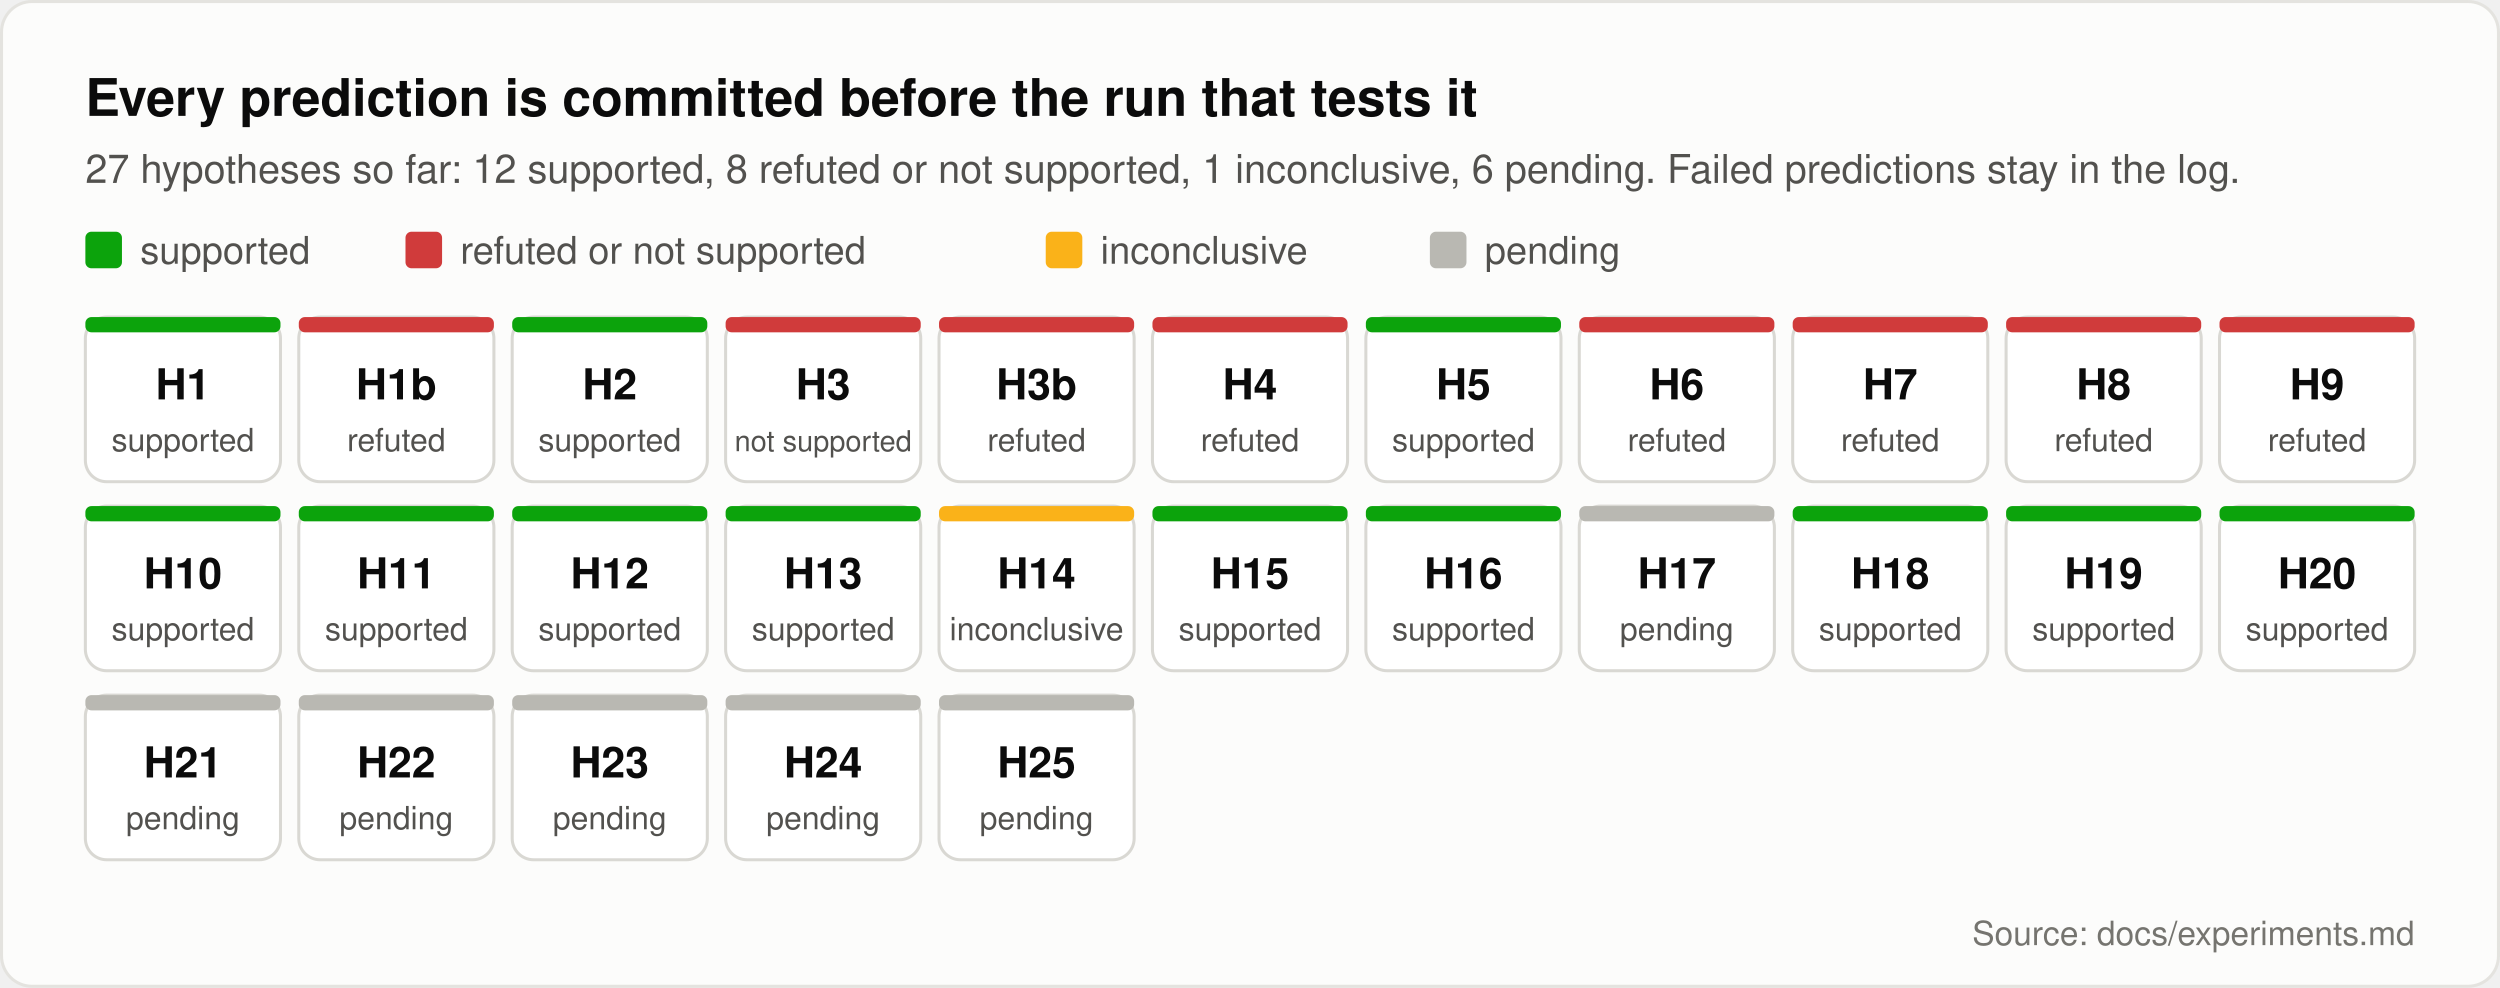
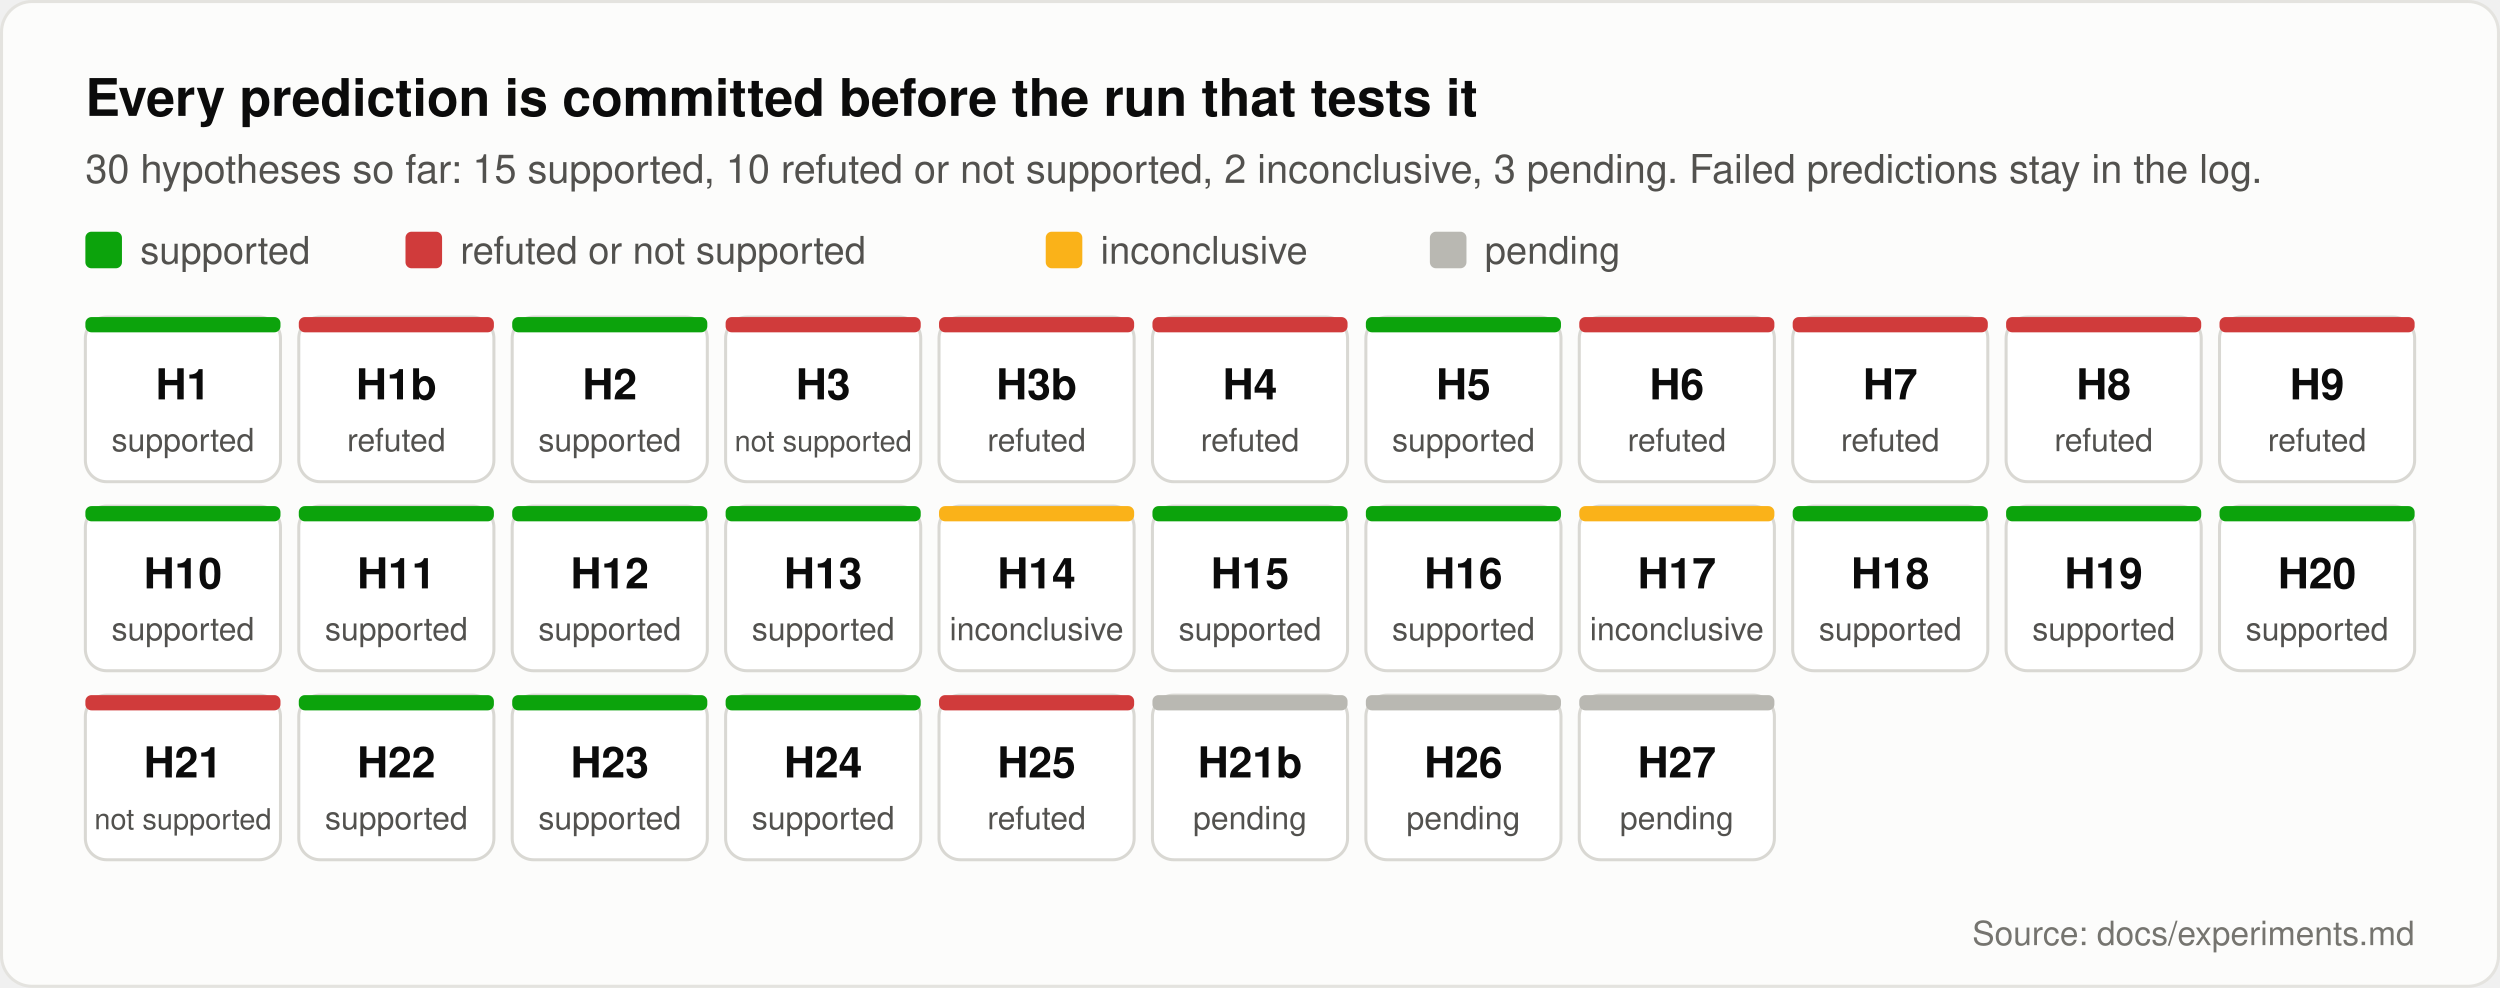
<svg xmlns="http://www.w3.org/2000/svg" width="820" height="324" viewBox="0 0 820 324" role="img" aria-labelledby="title desc">
  <style>
  .bg { fill: #fcfcfb; } .frame { fill: none; stroke: #e4e3df; }
  .t1 { fill: #0b0b0b; } .t2 { fill: #52514e; } .t3 { fill: #75746f; }
  .grid { stroke: #e4e3df; stroke-width: 1; } .axis { stroke: #b9b8b2; stroke-width: 1; }
-   .s1 { fill: #2a78d6; } .s2 { fill: #eb6834; }
+   .s1 { fill: #2a78d6; } .s2 { fill: #eb6834; } .s3 { fill: #1baf7a; }
+   .l1 { stroke: #2a78d6; } .l2 { stroke: #eb6834; } .l3 { stroke: #1baf7a; }
+   .ring { stroke: #fcfcfb; stroke-width: 2; }
  .box { fill: #f3f2ee; stroke: #d9d8d3; stroke-width: 1; }
  .hot { fill: #e6eefa; stroke: #2a78d6; stroke-width: 1.5; }
  .wire { stroke: #75746f; stroke-width: 1.5; fill: none; }
  .tip { fill: #75746f; }
  .bracket { stroke: #2a78d6; stroke-width: 1.5; fill: none; stroke-dasharray: 5 4; }
  .tile { fill: #f3f2ee; } .big { fill: #0b0b0b; } .accent { fill: #2a78d6; }
  .good { fill: #0ca30c; } .bad { fill: #d03b3b; } .warn { fill: #fab219; } .none { fill: #b9b8b2; }
  .chip { fill: #ffffff; stroke: #d9d8d3; stroke-width: 1; }
  @media (prefers-color-scheme: dark) {
    .bg { fill: #1a1a19; } .frame { stroke: #383835; }
    .t1 { fill: #f0efec; } .t2 { fill: #c3c2b7; } .t3 { fill: #9a998f; }
    .grid { stroke: #2e2e2c; } .axis { stroke: #57564f; }
-     .s1 { fill: #3987e5; } .s2 { fill: #d95926; }
+     .s1 { fill: #3987e5; } .s2 { fill: #d95926; } .s3 { fill: #199e70; }
+     .l1 { stroke: #3987e5; } .l2 { stroke: #d95926; } .l3 { stroke: #199e70; }
+     .ring { stroke: #1a1a19; }
    .box { fill: #242422; stroke: #46453f; }
    .hot { fill: #1c2a3d; stroke: #3987e5; }
    .wire { stroke: #9a998f; } .tip { fill: #9a998f; }
    .bracket { stroke: #3987e5; }
    .tile { fill: #242422; } .big { fill: #f0efec; } .accent { fill: #3987e5; }
    .none { fill: #57564f; } .chip { fill: #1f1f1e; stroke: #46453f; }
  }
</style>
  <rect class="bg" x="0.5" y="0.5" width="819" height="323" rx="10" />
  <rect class="frame" x="0.5" y="0.5" width="819" height="323" rx="10" />
  <text x="28.0" y="38.0" class="t1" font-family="ui-sans-serif, -apple-system, BlinkMacSystemFont, 'Segoe UI', Helvetica, Arial, sans-serif" font-size="17" font-weight="600" text-anchor="start">Every prediction is committed before the run that tests it</text>
-   <text x="28.0" y="60.0" class="t2" font-family="ui-sans-serif, -apple-system, BlinkMacSystemFont, 'Segoe UI', Helvetica, Arial, sans-serif" font-size="13" font-weight="400" text-anchor="start">27 hypotheses so far: 12 supported, 8 refuted or not supported, 1 inconclusive, 6 pending. Failed predictions stay in the log.</text>
+   <text x="28.0" y="60.0" class="t2" font-family="ui-sans-serif, -apple-system, BlinkMacSystemFont, 'Segoe UI', Helvetica, Arial, sans-serif" font-size="13" font-weight="400" text-anchor="start">30 hypotheses so far: 15 supported, 10 refuted or not supported, 2 inconclusive, 3 pending. Failed predictions stay in the log.</text>
  <rect class="good" x="28" y="76" width="12" height="12" rx="2" />
  <text x="46.0" y="86.5" class="t2" font-family="ui-sans-serif, -apple-system, BlinkMacSystemFont, 'Segoe UI', Helvetica, Arial, sans-serif" font-size="12.5" font-weight="400" text-anchor="start">supported</text>
  <rect class="bad" x="133.0" y="76" width="12" height="12" rx="2" />
  <text x="151.0" y="86.5" class="t2" font-family="ui-sans-serif, -apple-system, BlinkMacSystemFont, 'Segoe UI', Helvetica, Arial, sans-serif" font-size="12.5" font-weight="400" text-anchor="start">refuted or not supported</text>
  <rect class="warn" x="343.0" y="76" width="12" height="12" rx="2" />
  <text x="361.0" y="86.5" class="t2" font-family="ui-sans-serif, -apple-system, BlinkMacSystemFont, 'Segoe UI', Helvetica, Arial, sans-serif" font-size="12.5" font-weight="400" text-anchor="start">inconclusive</text>
  <rect class="none" x="469.0" y="76" width="12" height="12" rx="2" />
  <text x="487.0" y="86.5" class="t2" font-family="ui-sans-serif, -apple-system, BlinkMacSystemFont, 'Segoe UI', Helvetica, Arial, sans-serif" font-size="12.5" font-weight="400" text-anchor="start">pending</text>
  <rect class="chip" x="28" y="104" width="64" height="54" rx="7" />
  <rect class="good" x="28" y="104" width="64" height="5" rx="2" />
  <text x="60.0" y="131.0" class="t1" font-family="ui-sans-serif, -apple-system, BlinkMacSystemFont, 'Segoe UI', Helvetica, Arial, sans-serif" font-size="14" font-weight="700" text-anchor="middle">H1</text>
  <text x="60.0" y="148.0" class="t2" font-family="ui-sans-serif, -apple-system, BlinkMacSystemFont, 'Segoe UI', Helvetica, Arial, sans-serif" font-size="10.5" font-weight="400" text-anchor="middle">supported</text>
  <rect class="chip" x="98" y="104" width="64" height="54" rx="7" />
  <rect class="bad" x="98" y="104" width="64" height="5" rx="2" />
  <text x="130.0" y="131.0" class="t1" font-family="ui-sans-serif, -apple-system, BlinkMacSystemFont, 'Segoe UI', Helvetica, Arial, sans-serif" font-size="14" font-weight="700" text-anchor="middle">H1b</text>
  <text x="130.0" y="148.0" class="t2" font-family="ui-sans-serif, -apple-system, BlinkMacSystemFont, 'Segoe UI', Helvetica, Arial, sans-serif" font-size="10.5" font-weight="400" text-anchor="middle">refuted</text>
  <rect class="chip" x="168" y="104" width="64" height="54" rx="7" />
  <rect class="good" x="168" y="104" width="64" height="5" rx="2" />
  <text x="200.0" y="131.0" class="t1" font-family="ui-sans-serif, -apple-system, BlinkMacSystemFont, 'Segoe UI', Helvetica, Arial, sans-serif" font-size="14" font-weight="700" text-anchor="middle">H2</text>
  <text x="200.0" y="148.0" class="t2" font-family="ui-sans-serif, -apple-system, BlinkMacSystemFont, 'Segoe UI', Helvetica, Arial, sans-serif" font-size="10.5" font-weight="400" text-anchor="middle">supported</text>
  <rect class="chip" x="238" y="104" width="64" height="54" rx="7" />
  <rect class="bad" x="238" y="104" width="64" height="5" rx="2" />
  <text x="270.0" y="131.0" class="t1" font-family="ui-sans-serif, -apple-system, BlinkMacSystemFont, 'Segoe UI', Helvetica, Arial, sans-serif" font-size="14" font-weight="700" text-anchor="middle">H3</text>
  <text x="270.0" y="148.0" class="t2" font-family="ui-sans-serif, -apple-system, BlinkMacSystemFont, 'Segoe UI', Helvetica, Arial, sans-serif" font-size="9.5" font-weight="400" text-anchor="middle">not supported</text>
  <rect class="chip" x="308" y="104" width="64" height="54" rx="7" />
  <rect class="bad" x="308" y="104" width="64" height="5" rx="2" />
  <text x="340.0" y="131.0" class="t1" font-family="ui-sans-serif, -apple-system, BlinkMacSystemFont, 'Segoe UI', Helvetica, Arial, sans-serif" font-size="14" font-weight="700" text-anchor="middle">H3b</text>
  <text x="340.0" y="148.0" class="t2" font-family="ui-sans-serif, -apple-system, BlinkMacSystemFont, 'Segoe UI', Helvetica, Arial, sans-serif" font-size="10.5" font-weight="400" text-anchor="middle">refuted</text>
  <rect class="chip" x="378" y="104" width="64" height="54" rx="7" />
  <rect class="bad" x="378" y="104" width="64" height="5" rx="2" />
  <text x="410.0" y="131.0" class="t1" font-family="ui-sans-serif, -apple-system, BlinkMacSystemFont, 'Segoe UI', Helvetica, Arial, sans-serif" font-size="14" font-weight="700" text-anchor="middle">H4</text>
  <text x="410.0" y="148.0" class="t2" font-family="ui-sans-serif, -apple-system, BlinkMacSystemFont, 'Segoe UI', Helvetica, Arial, sans-serif" font-size="10.5" font-weight="400" text-anchor="middle">refuted</text>
  <rect class="chip" x="448" y="104" width="64" height="54" rx="7" />
  <rect class="good" x="448" y="104" width="64" height="5" rx="2" />
  <text x="480.0" y="131.0" class="t1" font-family="ui-sans-serif, -apple-system, BlinkMacSystemFont, 'Segoe UI', Helvetica, Arial, sans-serif" font-size="14" font-weight="700" text-anchor="middle">H5</text>
  <text x="480.0" y="148.0" class="t2" font-family="ui-sans-serif, -apple-system, BlinkMacSystemFont, 'Segoe UI', Helvetica, Arial, sans-serif" font-size="10.5" font-weight="400" text-anchor="middle">supported</text>
  <rect class="chip" x="518" y="104" width="64" height="54" rx="7" />
  <rect class="bad" x="518" y="104" width="64" height="5" rx="2" />
  <text x="550.0" y="131.0" class="t1" font-family="ui-sans-serif, -apple-system, BlinkMacSystemFont, 'Segoe UI', Helvetica, Arial, sans-serif" font-size="14" font-weight="700" text-anchor="middle">H6</text>
  <text x="550.0" y="148.0" class="t2" font-family="ui-sans-serif, -apple-system, BlinkMacSystemFont, 'Segoe UI', Helvetica, Arial, sans-serif" font-size="10.5" font-weight="400" text-anchor="middle">refuted</text>
  <rect class="chip" x="588" y="104" width="64" height="54" rx="7" />
  <rect class="bad" x="588" y="104" width="64" height="5" rx="2" />
  <text x="620.0" y="131.0" class="t1" font-family="ui-sans-serif, -apple-system, BlinkMacSystemFont, 'Segoe UI', Helvetica, Arial, sans-serif" font-size="14" font-weight="700" text-anchor="middle">H7</text>
  <text x="620.0" y="148.0" class="t2" font-family="ui-sans-serif, -apple-system, BlinkMacSystemFont, 'Segoe UI', Helvetica, Arial, sans-serif" font-size="10.5" font-weight="400" text-anchor="middle">refuted</text>
  <rect class="chip" x="658" y="104" width="64" height="54" rx="7" />
  <rect class="bad" x="658" y="104" width="64" height="5" rx="2" />
  <text x="690.0" y="131.0" class="t1" font-family="ui-sans-serif, -apple-system, BlinkMacSystemFont, 'Segoe UI', Helvetica, Arial, sans-serif" font-size="14" font-weight="700" text-anchor="middle">H8</text>
  <text x="690.0" y="148.0" class="t2" font-family="ui-sans-serif, -apple-system, BlinkMacSystemFont, 'Segoe UI', Helvetica, Arial, sans-serif" font-size="10.5" font-weight="400" text-anchor="middle">refuted</text>
  <rect class="chip" x="728" y="104" width="64" height="54" rx="7" />
  <rect class="bad" x="728" y="104" width="64" height="5" rx="2" />
  <text x="760.0" y="131.0" class="t1" font-family="ui-sans-serif, -apple-system, BlinkMacSystemFont, 'Segoe UI', Helvetica, Arial, sans-serif" font-size="14" font-weight="700" text-anchor="middle">H9</text>
  <text x="760.0" y="148.0" class="t2" font-family="ui-sans-serif, -apple-system, BlinkMacSystemFont, 'Segoe UI', Helvetica, Arial, sans-serif" font-size="10.5" font-weight="400" text-anchor="middle">refuted</text>
  <rect class="chip" x="28" y="166" width="64" height="54" rx="7" />
  <rect class="good" x="28" y="166" width="64" height="5" rx="2" />
  <text x="60.0" y="193.0" class="t1" font-family="ui-sans-serif, -apple-system, BlinkMacSystemFont, 'Segoe UI', Helvetica, Arial, sans-serif" font-size="14" font-weight="700" text-anchor="middle">H10</text>
  <text x="60.0" y="210.0" class="t2" font-family="ui-sans-serif, -apple-system, BlinkMacSystemFont, 'Segoe UI', Helvetica, Arial, sans-serif" font-size="10.5" font-weight="400" text-anchor="middle">supported</text>
  <rect class="chip" x="98" y="166" width="64" height="54" rx="7" />
  <rect class="good" x="98" y="166" width="64" height="5" rx="2" />
  <text x="130.0" y="193.0" class="t1" font-family="ui-sans-serif, -apple-system, BlinkMacSystemFont, 'Segoe UI', Helvetica, Arial, sans-serif" font-size="14" font-weight="700" text-anchor="middle">H11</text>
  <text x="130.0" y="210.0" class="t2" font-family="ui-sans-serif, -apple-system, BlinkMacSystemFont, 'Segoe UI', Helvetica, Arial, sans-serif" font-size="10.5" font-weight="400" text-anchor="middle">supported</text>
  <rect class="chip" x="168" y="166" width="64" height="54" rx="7" />
  <rect class="good" x="168" y="166" width="64" height="5" rx="2" />
  <text x="200.0" y="193.0" class="t1" font-family="ui-sans-serif, -apple-system, BlinkMacSystemFont, 'Segoe UI', Helvetica, Arial, sans-serif" font-size="14" font-weight="700" text-anchor="middle">H12</text>
  <text x="200.0" y="210.0" class="t2" font-family="ui-sans-serif, -apple-system, BlinkMacSystemFont, 'Segoe UI', Helvetica, Arial, sans-serif" font-size="10.5" font-weight="400" text-anchor="middle">supported</text>
  <rect class="chip" x="238" y="166" width="64" height="54" rx="7" />
  <rect class="good" x="238" y="166" width="64" height="5" rx="2" />
  <text x="270.0" y="193.0" class="t1" font-family="ui-sans-serif, -apple-system, BlinkMacSystemFont, 'Segoe UI', Helvetica, Arial, sans-serif" font-size="14" font-weight="700" text-anchor="middle">H13</text>
  <text x="270.0" y="210.0" class="t2" font-family="ui-sans-serif, -apple-system, BlinkMacSystemFont, 'Segoe UI', Helvetica, Arial, sans-serif" font-size="10.5" font-weight="400" text-anchor="middle">supported</text>
  <rect class="chip" x="308" y="166" width="64" height="54" rx="7" />
  <rect class="warn" x="308" y="166" width="64" height="5" rx="2" />
  <text x="340.0" y="193.0" class="t1" font-family="ui-sans-serif, -apple-system, BlinkMacSystemFont, 'Segoe UI', Helvetica, Arial, sans-serif" font-size="14" font-weight="700" text-anchor="middle">H14</text>
  <text x="340.0" y="210.0" class="t2" font-family="ui-sans-serif, -apple-system, BlinkMacSystemFont, 'Segoe UI', Helvetica, Arial, sans-serif" font-size="10.5" font-weight="400" text-anchor="middle">inconclusive</text>
  <rect class="chip" x="378" y="166" width="64" height="54" rx="7" />
  <rect class="good" x="378" y="166" width="64" height="5" rx="2" />
  <text x="410.0" y="193.0" class="t1" font-family="ui-sans-serif, -apple-system, BlinkMacSystemFont, 'Segoe UI', Helvetica, Arial, sans-serif" font-size="14" font-weight="700" text-anchor="middle">H15</text>
  <text x="410.0" y="210.0" class="t2" font-family="ui-sans-serif, -apple-system, BlinkMacSystemFont, 'Segoe UI', Helvetica, Arial, sans-serif" font-size="10.5" font-weight="400" text-anchor="middle">supported</text>
  <rect class="chip" x="448" y="166" width="64" height="54" rx="7" />
  <rect class="good" x="448" y="166" width="64" height="5" rx="2" />
  <text x="480.0" y="193.0" class="t1" font-family="ui-sans-serif, -apple-system, BlinkMacSystemFont, 'Segoe UI', Helvetica, Arial, sans-serif" font-size="14" font-weight="700" text-anchor="middle">H16</text>
  <text x="480.0" y="210.0" class="t2" font-family="ui-sans-serif, -apple-system, BlinkMacSystemFont, 'Segoe UI', Helvetica, Arial, sans-serif" font-size="10.5" font-weight="400" text-anchor="middle">supported</text>
  <rect class="chip" x="518" y="166" width="64" height="54" rx="7" />
-   <rect class="none" x="518" y="166" width="64" height="5" rx="2" />
+   <rect class="warn" x="518" y="166" width="64" height="5" rx="2" />
  <text x="550.0" y="193.0" class="t1" font-family="ui-sans-serif, -apple-system, BlinkMacSystemFont, 'Segoe UI', Helvetica, Arial, sans-serif" font-size="14" font-weight="700" text-anchor="middle">H17</text>
-   <text x="550.0" y="210.0" class="t2" font-family="ui-sans-serif, -apple-system, BlinkMacSystemFont, 'Segoe UI', Helvetica, Arial, sans-serif" font-size="10.5" font-weight="400" text-anchor="middle">pending</text>
+   <text x="550.0" y="210.0" class="t2" font-family="ui-sans-serif, -apple-system, BlinkMacSystemFont, 'Segoe UI', Helvetica, Arial, sans-serif" font-size="10.5" font-weight="400" text-anchor="middle">inconclusive</text>
  <rect class="chip" x="588" y="166" width="64" height="54" rx="7" />
  <rect class="good" x="588" y="166" width="64" height="5" rx="2" />
  <text x="620.0" y="193.0" class="t1" font-family="ui-sans-serif, -apple-system, BlinkMacSystemFont, 'Segoe UI', Helvetica, Arial, sans-serif" font-size="14" font-weight="700" text-anchor="middle">H18</text>
  <text x="620.0" y="210.0" class="t2" font-family="ui-sans-serif, -apple-system, BlinkMacSystemFont, 'Segoe UI', Helvetica, Arial, sans-serif" font-size="10.5" font-weight="400" text-anchor="middle">supported</text>
  <rect class="chip" x="658" y="166" width="64" height="54" rx="7" />
  <rect class="good" x="658" y="166" width="64" height="5" rx="2" />
  <text x="690.0" y="193.0" class="t1" font-family="ui-sans-serif, -apple-system, BlinkMacSystemFont, 'Segoe UI', Helvetica, Arial, sans-serif" font-size="14" font-weight="700" text-anchor="middle">H19</text>
  <text x="690.0" y="210.0" class="t2" font-family="ui-sans-serif, -apple-system, BlinkMacSystemFont, 'Segoe UI', Helvetica, Arial, sans-serif" font-size="10.5" font-weight="400" text-anchor="middle">supported</text>
  <rect class="chip" x="728" y="166" width="64" height="54" rx="7" />
  <rect class="good" x="728" y="166" width="64" height="5" rx="2" />
  <text x="760.0" y="193.0" class="t1" font-family="ui-sans-serif, -apple-system, BlinkMacSystemFont, 'Segoe UI', Helvetica, Arial, sans-serif" font-size="14" font-weight="700" text-anchor="middle">H20</text>
  <text x="760.0" y="210.0" class="t2" font-family="ui-sans-serif, -apple-system, BlinkMacSystemFont, 'Segoe UI', Helvetica, Arial, sans-serif" font-size="10.5" font-weight="400" text-anchor="middle">supported</text>
  <rect class="chip" x="28" y="228" width="64" height="54" rx="7" />
-   <rect class="none" x="28" y="228" width="64" height="5" rx="2" />
+   <rect class="bad" x="28" y="228" width="64" height="5" rx="2" />
  <text x="60.0" y="255.0" class="t1" font-family="ui-sans-serif, -apple-system, BlinkMacSystemFont, 'Segoe UI', Helvetica, Arial, sans-serif" font-size="14" font-weight="700" text-anchor="middle">H21</text>
-   <text x="60.0" y="272.0" class="t2" font-family="ui-sans-serif, -apple-system, BlinkMacSystemFont, 'Segoe UI', Helvetica, Arial, sans-serif" font-size="10.5" font-weight="400" text-anchor="middle">pending</text>
+   <text x="60.0" y="272.0" class="t2" font-family="ui-sans-serif, -apple-system, BlinkMacSystemFont, 'Segoe UI', Helvetica, Arial, sans-serif" font-size="9.5" font-weight="400" text-anchor="middle">not supported</text>
  <rect class="chip" x="98" y="228" width="64" height="54" rx="7" />
-   <rect class="none" x="98" y="228" width="64" height="5" rx="2" />
+   <rect class="good" x="98" y="228" width="64" height="5" rx="2" />
  <text x="130.0" y="255.0" class="t1" font-family="ui-sans-serif, -apple-system, BlinkMacSystemFont, 'Segoe UI', Helvetica, Arial, sans-serif" font-size="14" font-weight="700" text-anchor="middle">H22</text>
-   <text x="130.0" y="272.0" class="t2" font-family="ui-sans-serif, -apple-system, BlinkMacSystemFont, 'Segoe UI', Helvetica, Arial, sans-serif" font-size="10.5" font-weight="400" text-anchor="middle">pending</text>
+   <text x="130.0" y="272.0" class="t2" font-family="ui-sans-serif, -apple-system, BlinkMacSystemFont, 'Segoe UI', Helvetica, Arial, sans-serif" font-size="10.5" font-weight="400" text-anchor="middle">supported</text>
  <rect class="chip" x="168" y="228" width="64" height="54" rx="7" />
-   <rect class="none" x="168" y="228" width="64" height="5" rx="2" />
+   <rect class="good" x="168" y="228" width="64" height="5" rx="2" />
  <text x="200.0" y="255.0" class="t1" font-family="ui-sans-serif, -apple-system, BlinkMacSystemFont, 'Segoe UI', Helvetica, Arial, sans-serif" font-size="14" font-weight="700" text-anchor="middle">H23</text>
-   <text x="200.0" y="272.0" class="t2" font-family="ui-sans-serif, -apple-system, BlinkMacSystemFont, 'Segoe UI', Helvetica, Arial, sans-serif" font-size="10.5" font-weight="400" text-anchor="middle">pending</text>
+   <text x="200.0" y="272.0" class="t2" font-family="ui-sans-serif, -apple-system, BlinkMacSystemFont, 'Segoe UI', Helvetica, Arial, sans-serif" font-size="10.5" font-weight="400" text-anchor="middle">supported</text>
  <rect class="chip" x="238" y="228" width="64" height="54" rx="7" />
-   <rect class="none" x="238" y="228" width="64" height="5" rx="2" />
+   <rect class="good" x="238" y="228" width="64" height="5" rx="2" />
  <text x="270.0" y="255.0" class="t1" font-family="ui-sans-serif, -apple-system, BlinkMacSystemFont, 'Segoe UI', Helvetica, Arial, sans-serif" font-size="14" font-weight="700" text-anchor="middle">H24</text>
-   <text x="270.0" y="272.0" class="t2" font-family="ui-sans-serif, -apple-system, BlinkMacSystemFont, 'Segoe UI', Helvetica, Arial, sans-serif" font-size="10.5" font-weight="400" text-anchor="middle">pending</text>
+   <text x="270.0" y="272.0" class="t2" font-family="ui-sans-serif, -apple-system, BlinkMacSystemFont, 'Segoe UI', Helvetica, Arial, sans-serif" font-size="10.5" font-weight="400" text-anchor="middle">supported</text>
  <rect class="chip" x="308" y="228" width="64" height="54" rx="7" />
-   <rect class="none" x="308" y="228" width="64" height="5" rx="2" />
+   <rect class="bad" x="308" y="228" width="64" height="5" rx="2" />
  <text x="340.0" y="255.0" class="t1" font-family="ui-sans-serif, -apple-system, BlinkMacSystemFont, 'Segoe UI', Helvetica, Arial, sans-serif" font-size="14" font-weight="700" text-anchor="middle">H25</text>
-   <text x="340.0" y="272.0" class="t2" font-family="ui-sans-serif, -apple-system, BlinkMacSystemFont, 'Segoe UI', Helvetica, Arial, sans-serif" font-size="10.5" font-weight="400" text-anchor="middle">pending</text>
+   <text x="340.0" y="272.0" class="t2" font-family="ui-sans-serif, -apple-system, BlinkMacSystemFont, 'Segoe UI', Helvetica, Arial, sans-serif" font-size="10.5" font-weight="400" text-anchor="middle">refuted</text>
+   <rect class="chip" x="378" y="228" width="64" height="54" rx="7" />
+   <rect class="none" x="378" y="228" width="64" height="5" rx="2" />
+   <text x="410.0" y="255.0" class="t1" font-family="ui-sans-serif, -apple-system, BlinkMacSystemFont, 'Segoe UI', Helvetica, Arial, sans-serif" font-size="14" font-weight="700" text-anchor="middle">H21b</text>
+   <text x="410.0" y="272.0" class="t2" font-family="ui-sans-serif, -apple-system, BlinkMacSystemFont, 'Segoe UI', Helvetica, Arial, sans-serif" font-size="10.5" font-weight="400" text-anchor="middle">pending</text>
+   <rect class="chip" x="448" y="228" width="64" height="54" rx="7" />
+   <rect class="none" x="448" y="228" width="64" height="5" rx="2" />
+   <text x="480.0" y="255.0" class="t1" font-family="ui-sans-serif, -apple-system, BlinkMacSystemFont, 'Segoe UI', Helvetica, Arial, sans-serif" font-size="14" font-weight="700" text-anchor="middle">H26</text>
+   <text x="480.0" y="272.0" class="t2" font-family="ui-sans-serif, -apple-system, BlinkMacSystemFont, 'Segoe UI', Helvetica, Arial, sans-serif" font-size="10.5" font-weight="400" text-anchor="middle">pending</text>
+   <rect class="chip" x="518" y="228" width="64" height="54" rx="7" />
+   <rect class="none" x="518" y="228" width="64" height="5" rx="2" />
+   <text x="550.0" y="255.0" class="t1" font-family="ui-sans-serif, -apple-system, BlinkMacSystemFont, 'Segoe UI', Helvetica, Arial, sans-serif" font-size="14" font-weight="700" text-anchor="middle">H27</text>
+   <text x="550.0" y="272.0" class="t2" font-family="ui-sans-serif, -apple-system, BlinkMacSystemFont, 'Segoe UI', Helvetica, Arial, sans-serif" font-size="10.5" font-weight="400" text-anchor="middle">pending</text>
  <text x="792.0" y="310.0" class="t3" font-family="ui-sans-serif, -apple-system, BlinkMacSystemFont, 'Segoe UI', Helvetica, Arial, sans-serif" font-size="11" font-weight="400" text-anchor="end">Source: docs/experiments.md</text>
</svg>
